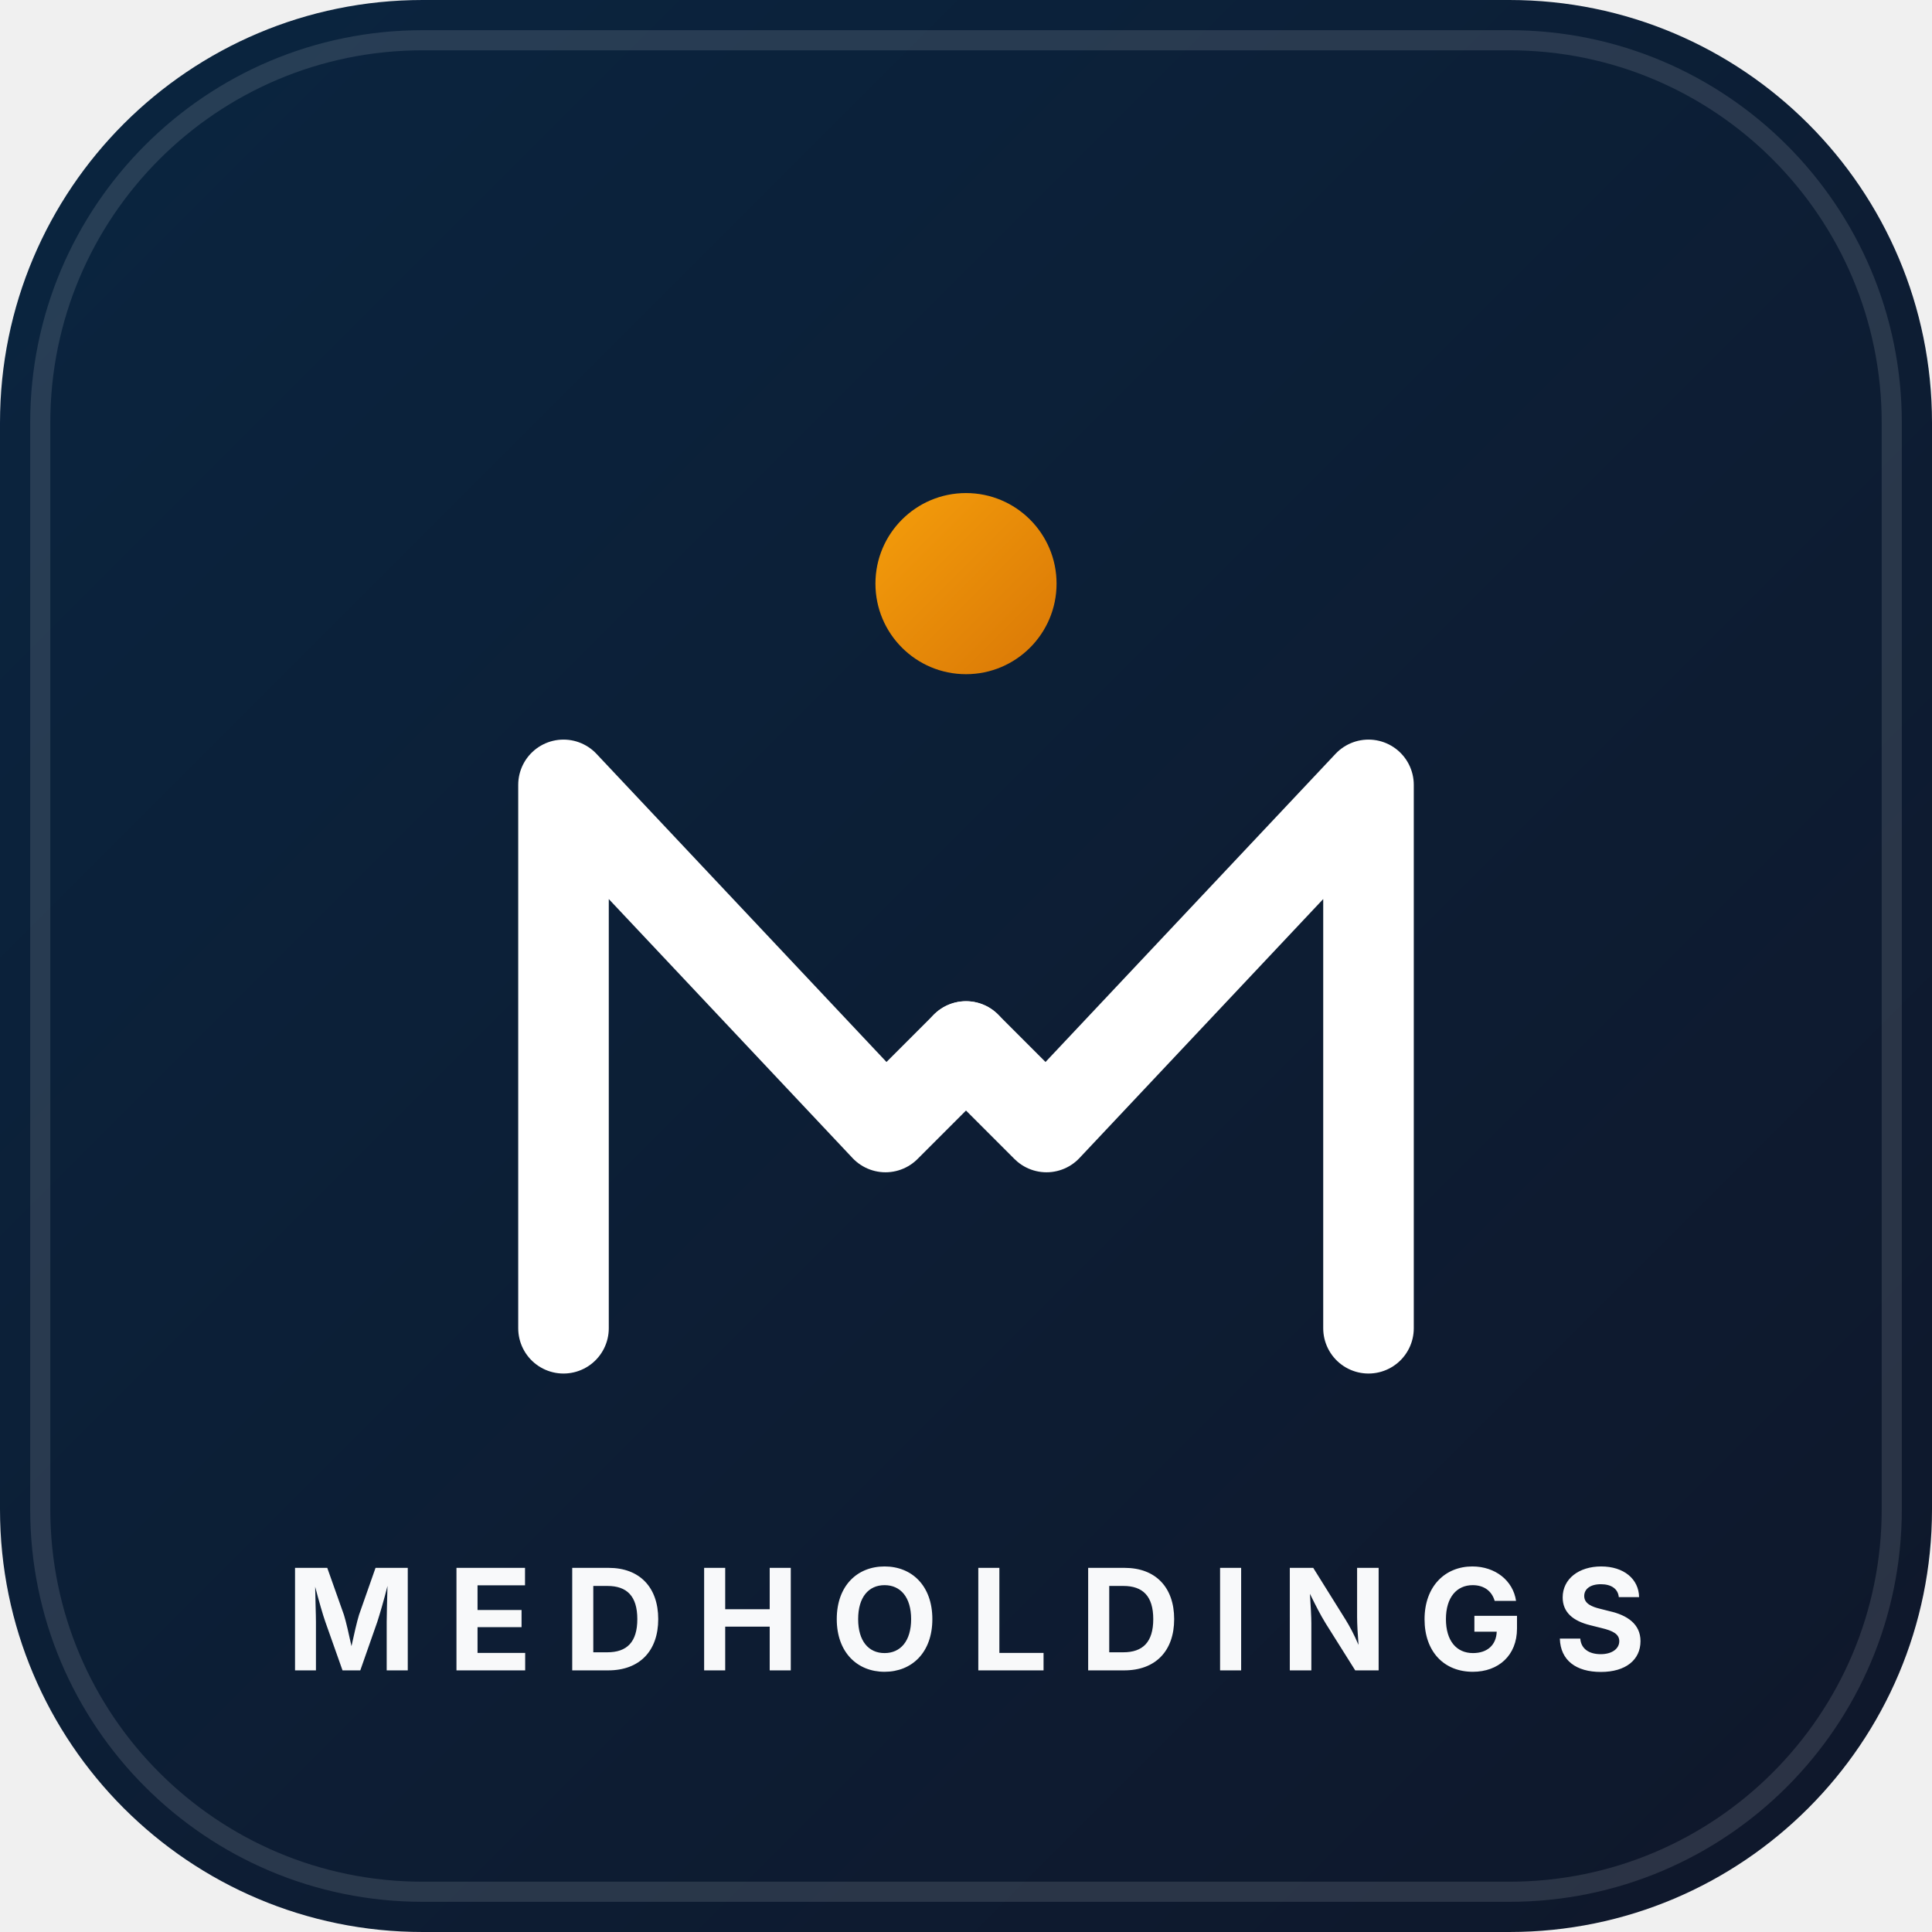
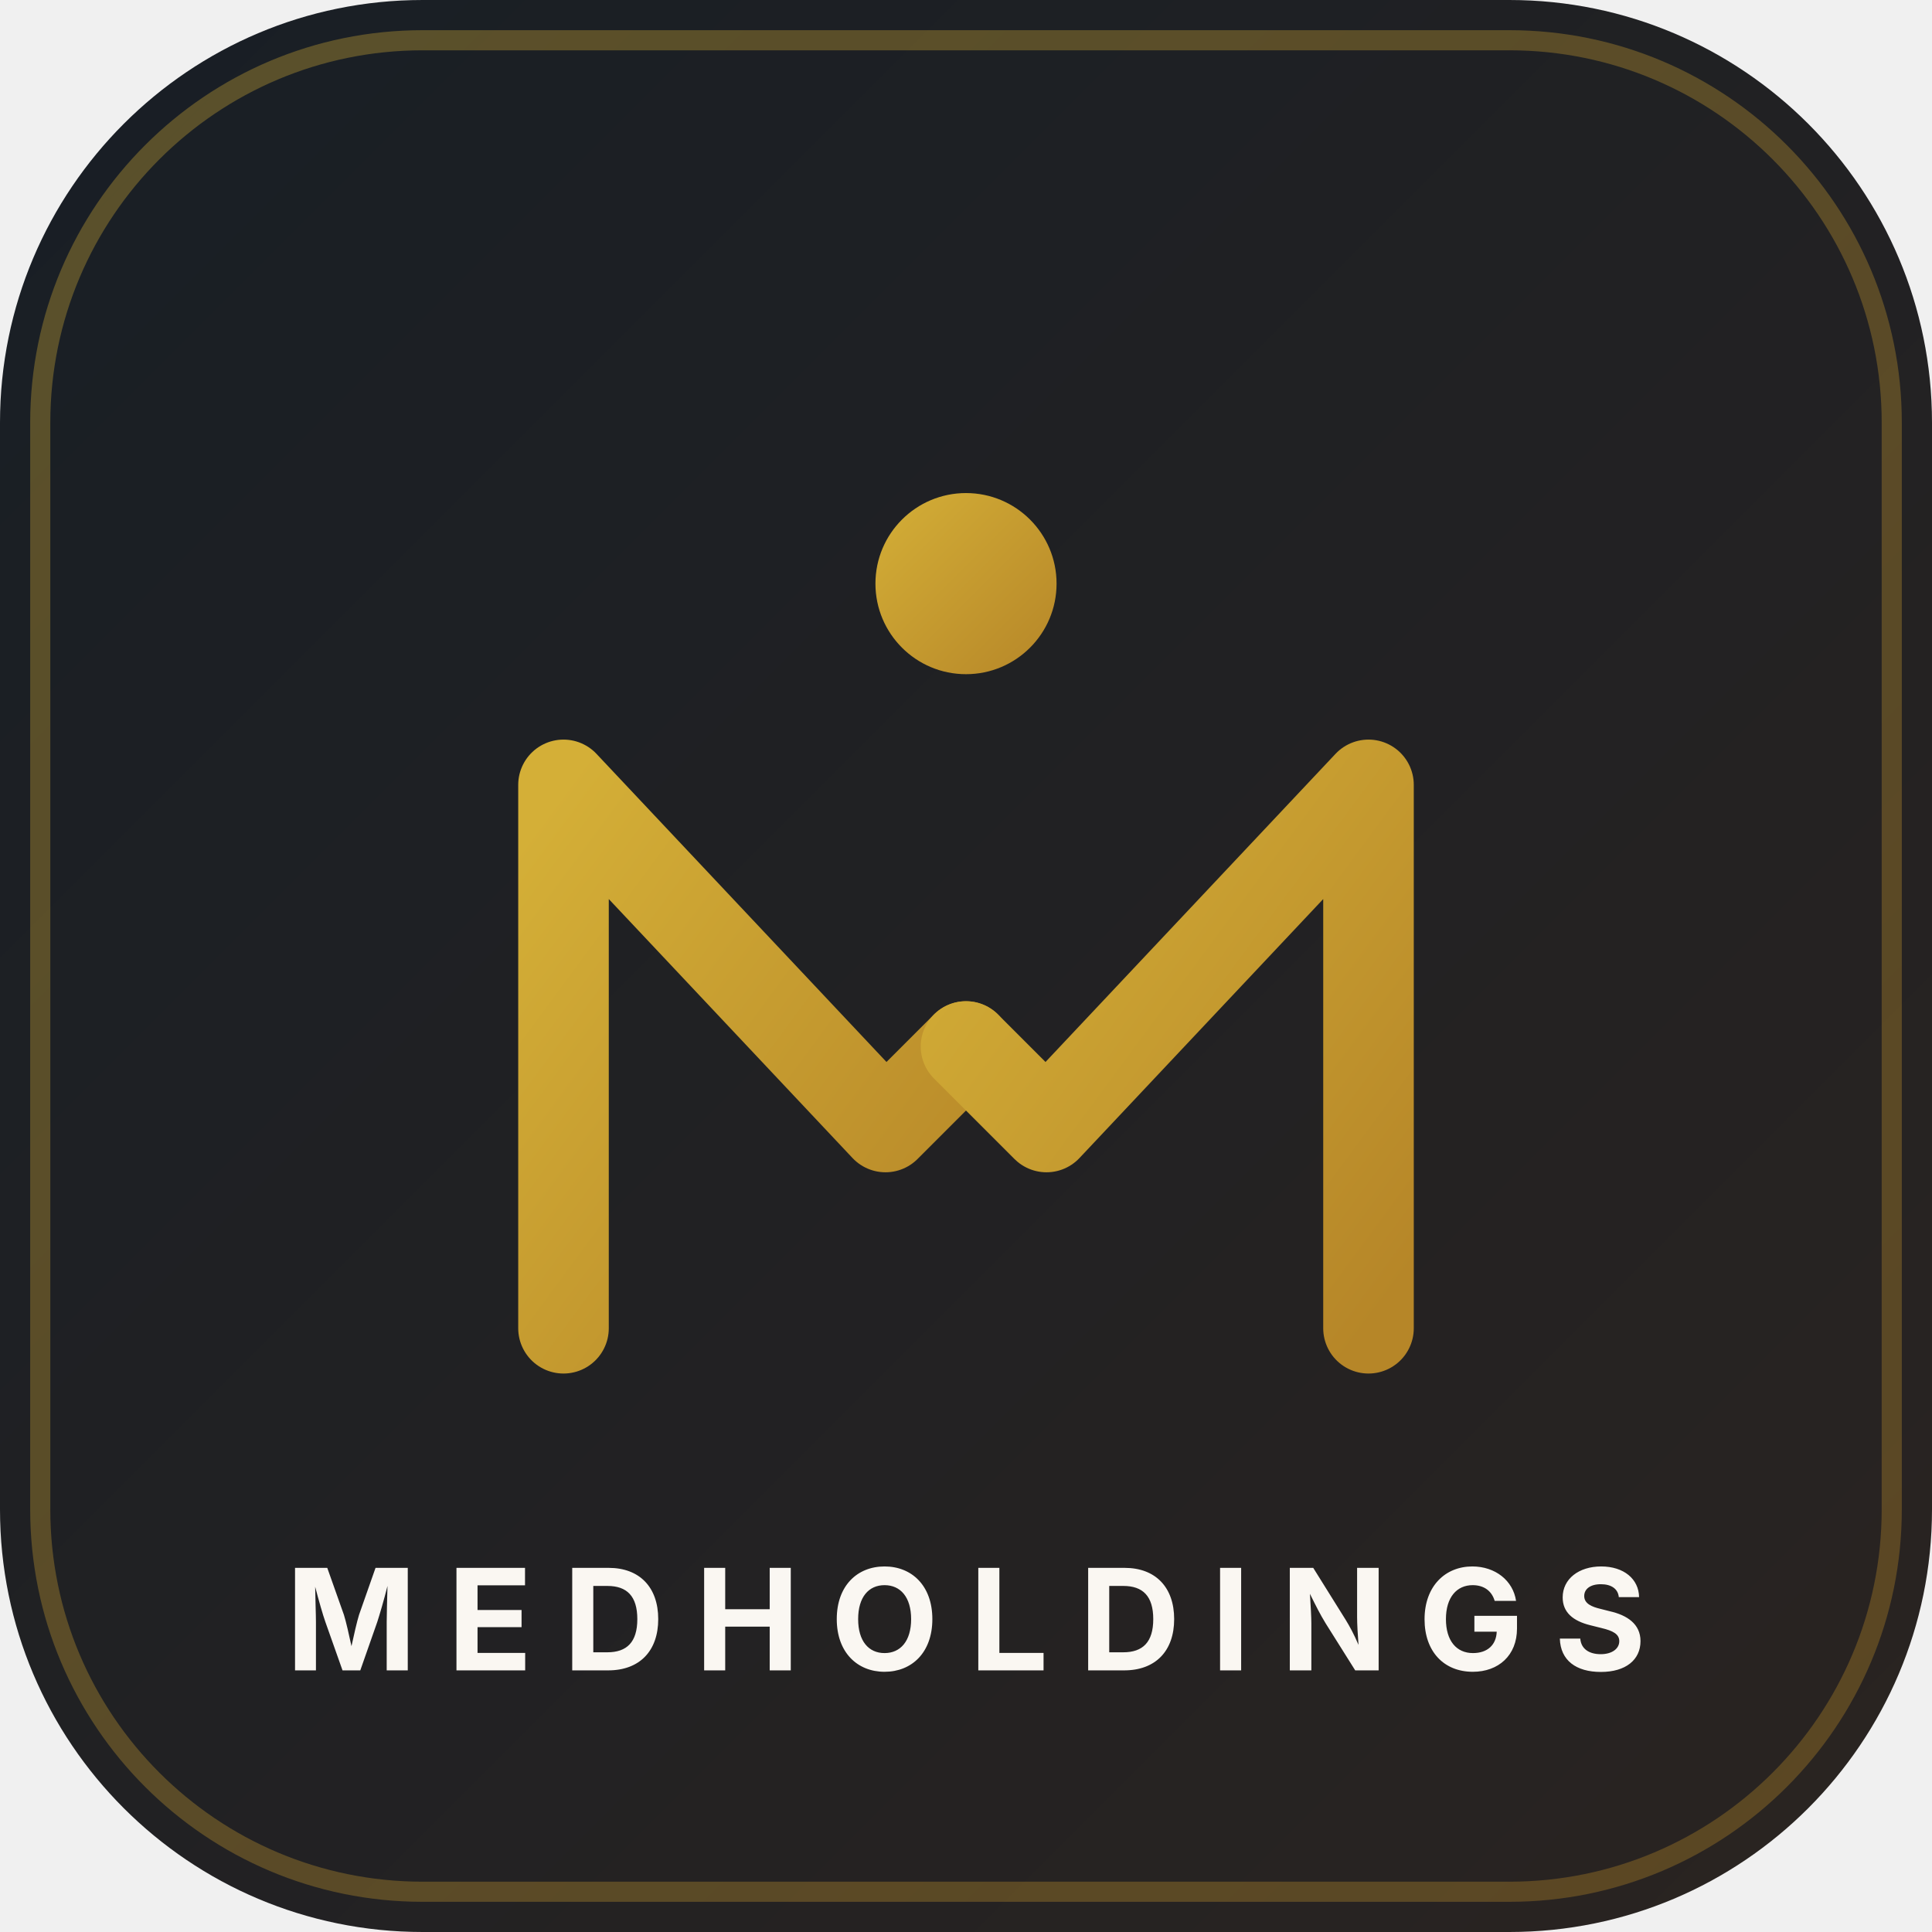
<svg xmlns="http://www.w3.org/2000/svg" viewBox="0 0 192 192" width="192" height="192">
  <defs>
    <linearGradient id="bgGrad192" x1="0%" y1="0%" x2="100%" y2="100%">
-       <stop offset="0%" stop-color="#0A2540" />
-       <stop offset="100%" stop-color="#0F172A" />
-     </linearGradient>
-     <linearGradient id="accentGrad192" x1="0%" y1="0%" x2="100%" y2="100%">
-       <stop offset="0%" stop-color="#059669" />
-       <stop offset="100%" stop-color="#10B981" />
+       <stop offset="0%" stop-color="#181E25" />
+       <stop offset="100%" stop-color="#2A2421" />
    </linearGradient>
    <linearGradient id="goldGrad192" x1="0%" y1="0%" x2="100%" y2="100%">
-       <stop offset="0%" stop-color="#F59E0B" />
-       <stop offset="100%" stop-color="#D97706" />
+       <stop offset="0%" stop-color="#D4AF37" />
+       <stop offset="100%" stop-color="#B68628" />
+     </linearGradient>
+     <linearGradient id="terracottaGrad192" x1="0%" y1="0%" x2="100%" y2="100%">
+       <stop offset="0%" stop-color="#F04E23" />
+       <stop offset="100%" stop-color="#C8461E" />
    </linearGradient>
  </defs>
  <rect width="192" height="192" rx="42" fill="url(#bgGrad192)" />
-   <rect x="4" y="4" width="184" height="184" rx="38" fill="none" stroke="rgba(255,255,255,0.12)" stroke-width="2" />
+   <rect x="4" y="4" width="184" height="184" rx="38" fill="none" stroke="url(#goldGrad192)" stroke-width="2" stroke-opacity="0.35" />
  <g transform="translate(36, 42)">
-     <path d="M60 10 L60 95" stroke="url(#accentGrad192)" stroke-width="8" stroke-linecap="round" />
-     <path d="M20 90 L20 36 L52 70 L60 62" fill="none" stroke="#FFFFFF" stroke-width="9" stroke-linecap="round" stroke-linejoin="round" />
-     <path d="M100 90 L100 36 L68 70 L60 62" fill="none" stroke="#FFFFFF" stroke-width="9" stroke-linecap="round" stroke-linejoin="round" />
+     <path d="M60 10 L60 95" stroke="url(#terracottaGrad192)" stroke-width="8" stroke-linecap="round" />
+     <path d="M20 90 L20 36 L52 70 L60 62" fill="none" stroke="url(#goldGrad192)" stroke-width="9" stroke-linecap="round" stroke-linejoin="round" />
+     <path d="M100 90 L100 36 L68 70 L60 62" fill="none" stroke="url(#goldGrad192)" stroke-width="9" stroke-linecap="round" stroke-linejoin="round" />
    <circle cx="60" cy="16" r="9" fill="url(#goldGrad192)" />
  </g>
-   <text x="96" y="166" font-family="-apple-system, BlinkMacSystemFont, 'SF Pro Display', sans-serif" font-size="14" font-weight="700" letter-spacing="3" fill="#F8F9FA" text-anchor="middle">MEDHOLDINGS</text>
+   <text x="96" y="166" font-family="'Plus Jakarta Sans', -apple-system, sans-serif" font-size="14" font-weight="700" letter-spacing="3" fill="#FAF7F2" text-anchor="middle">MEDHOLDINGS</text>
</svg>
